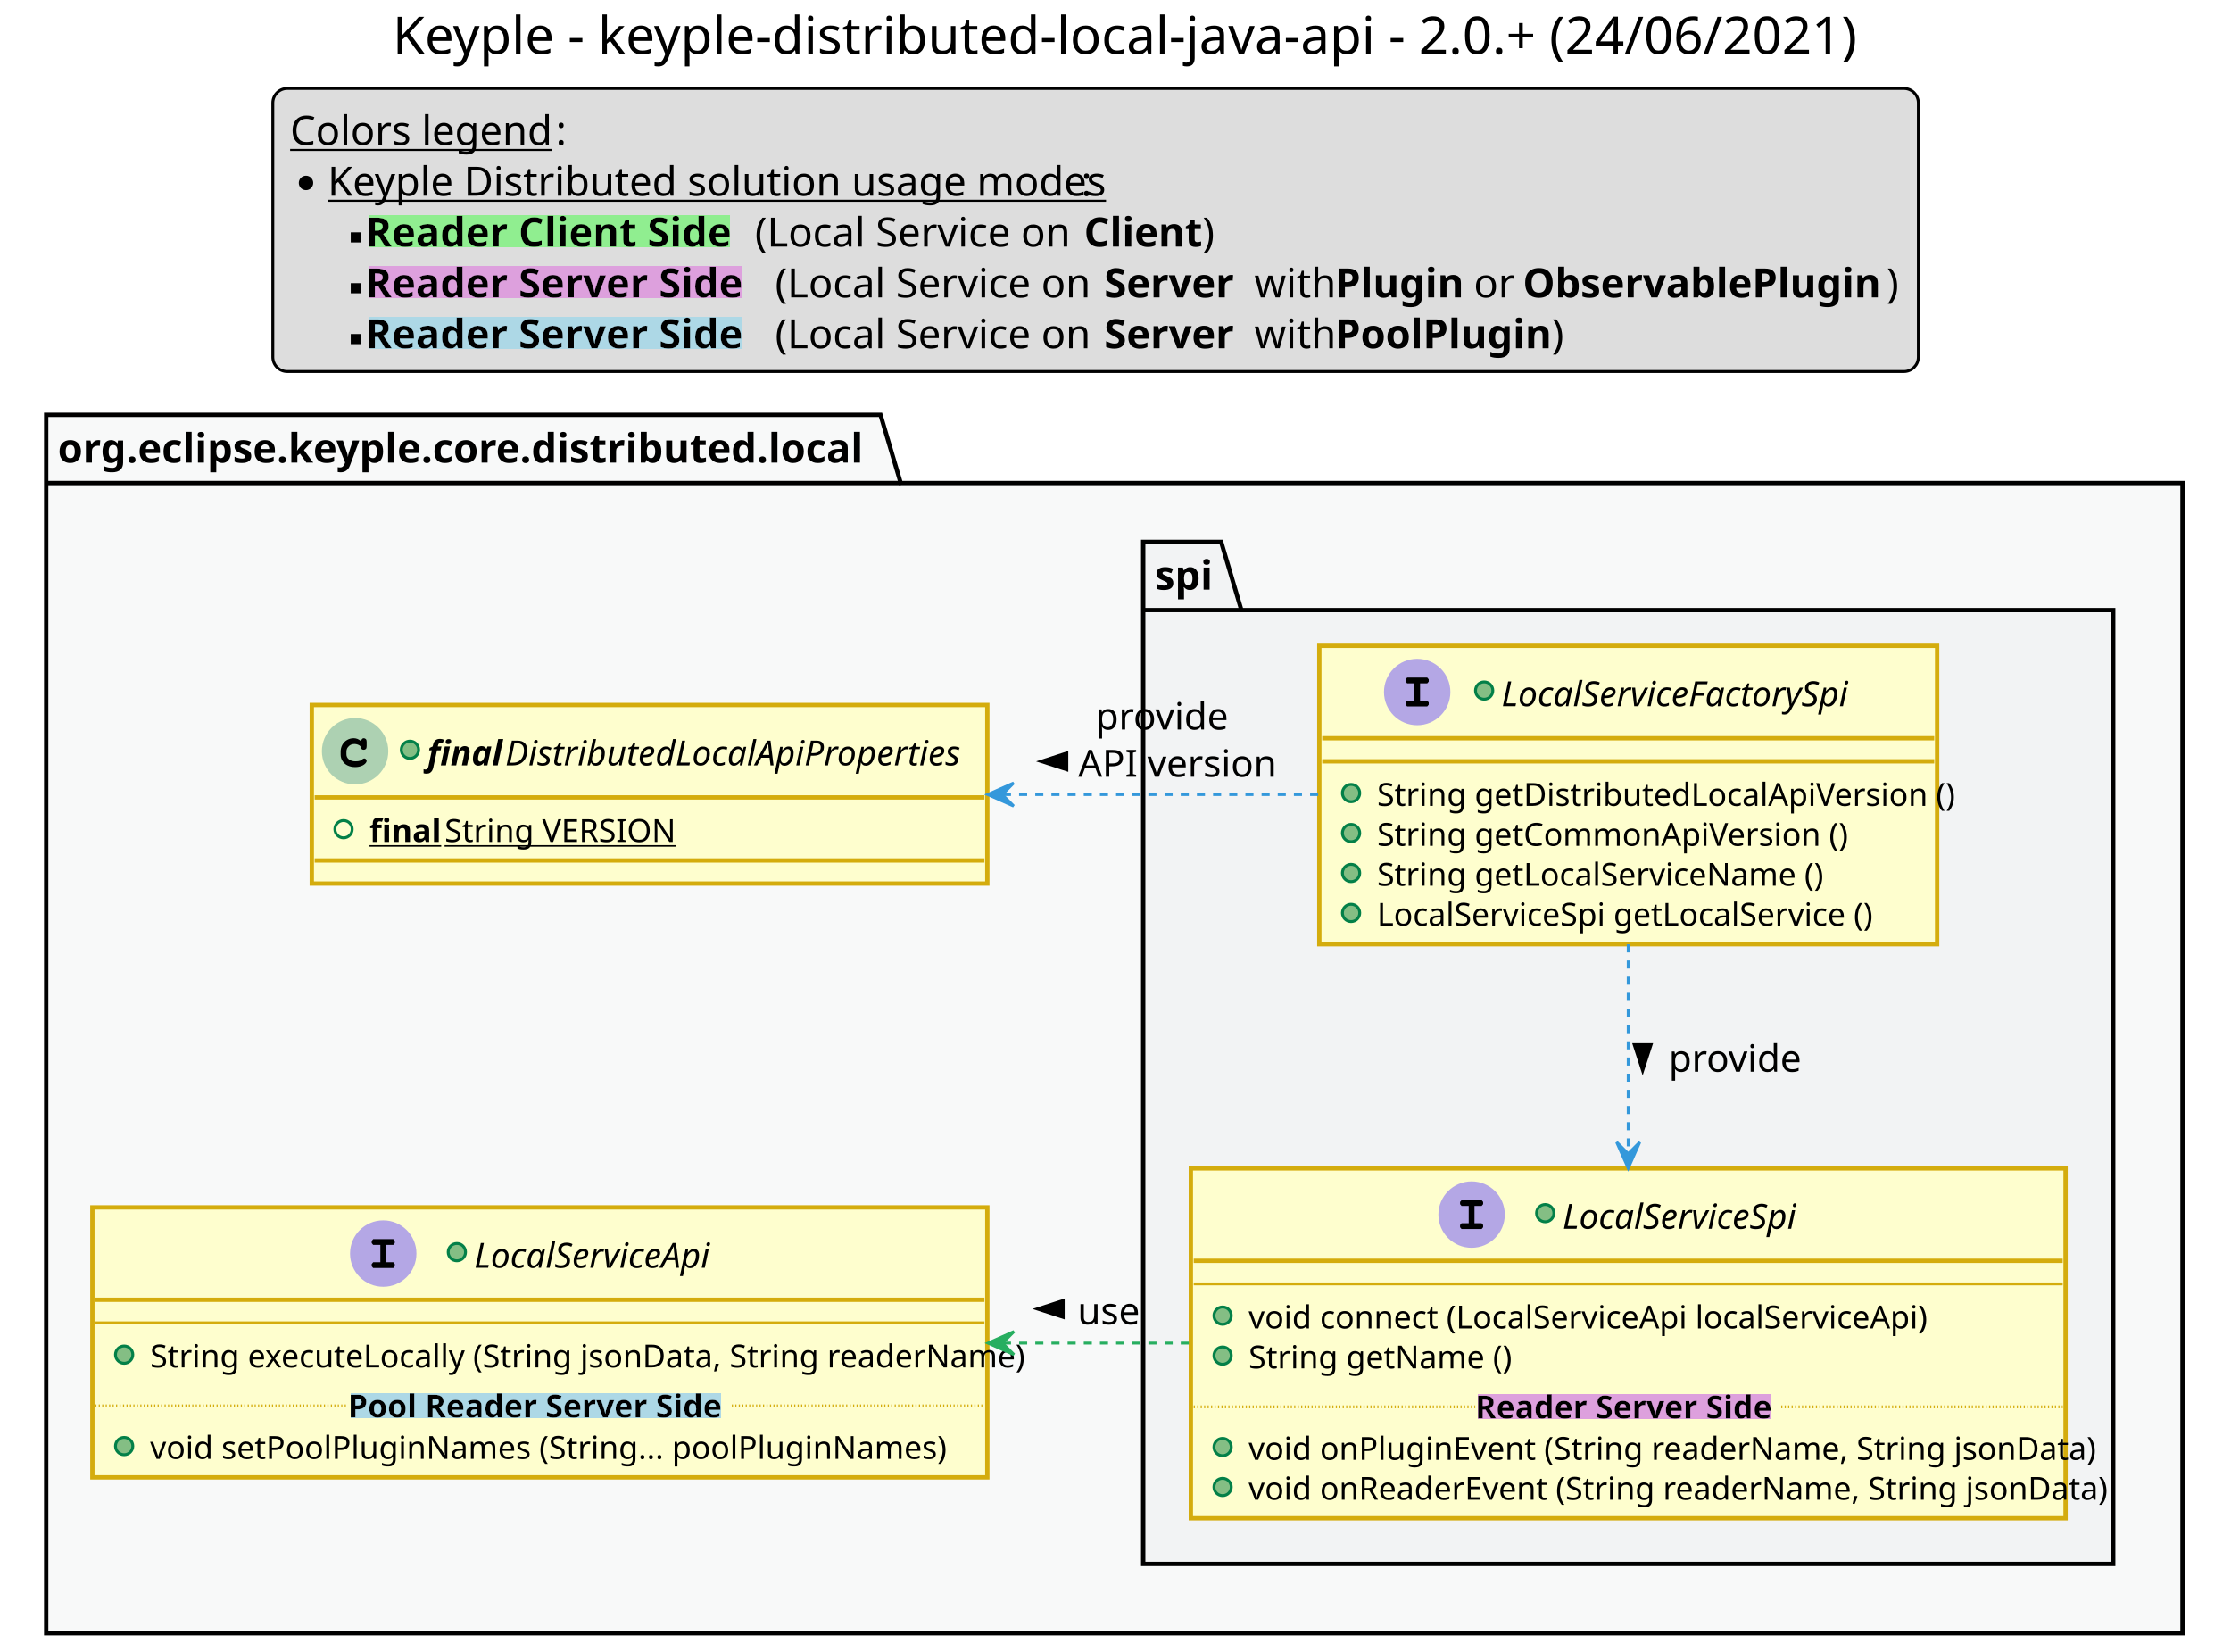
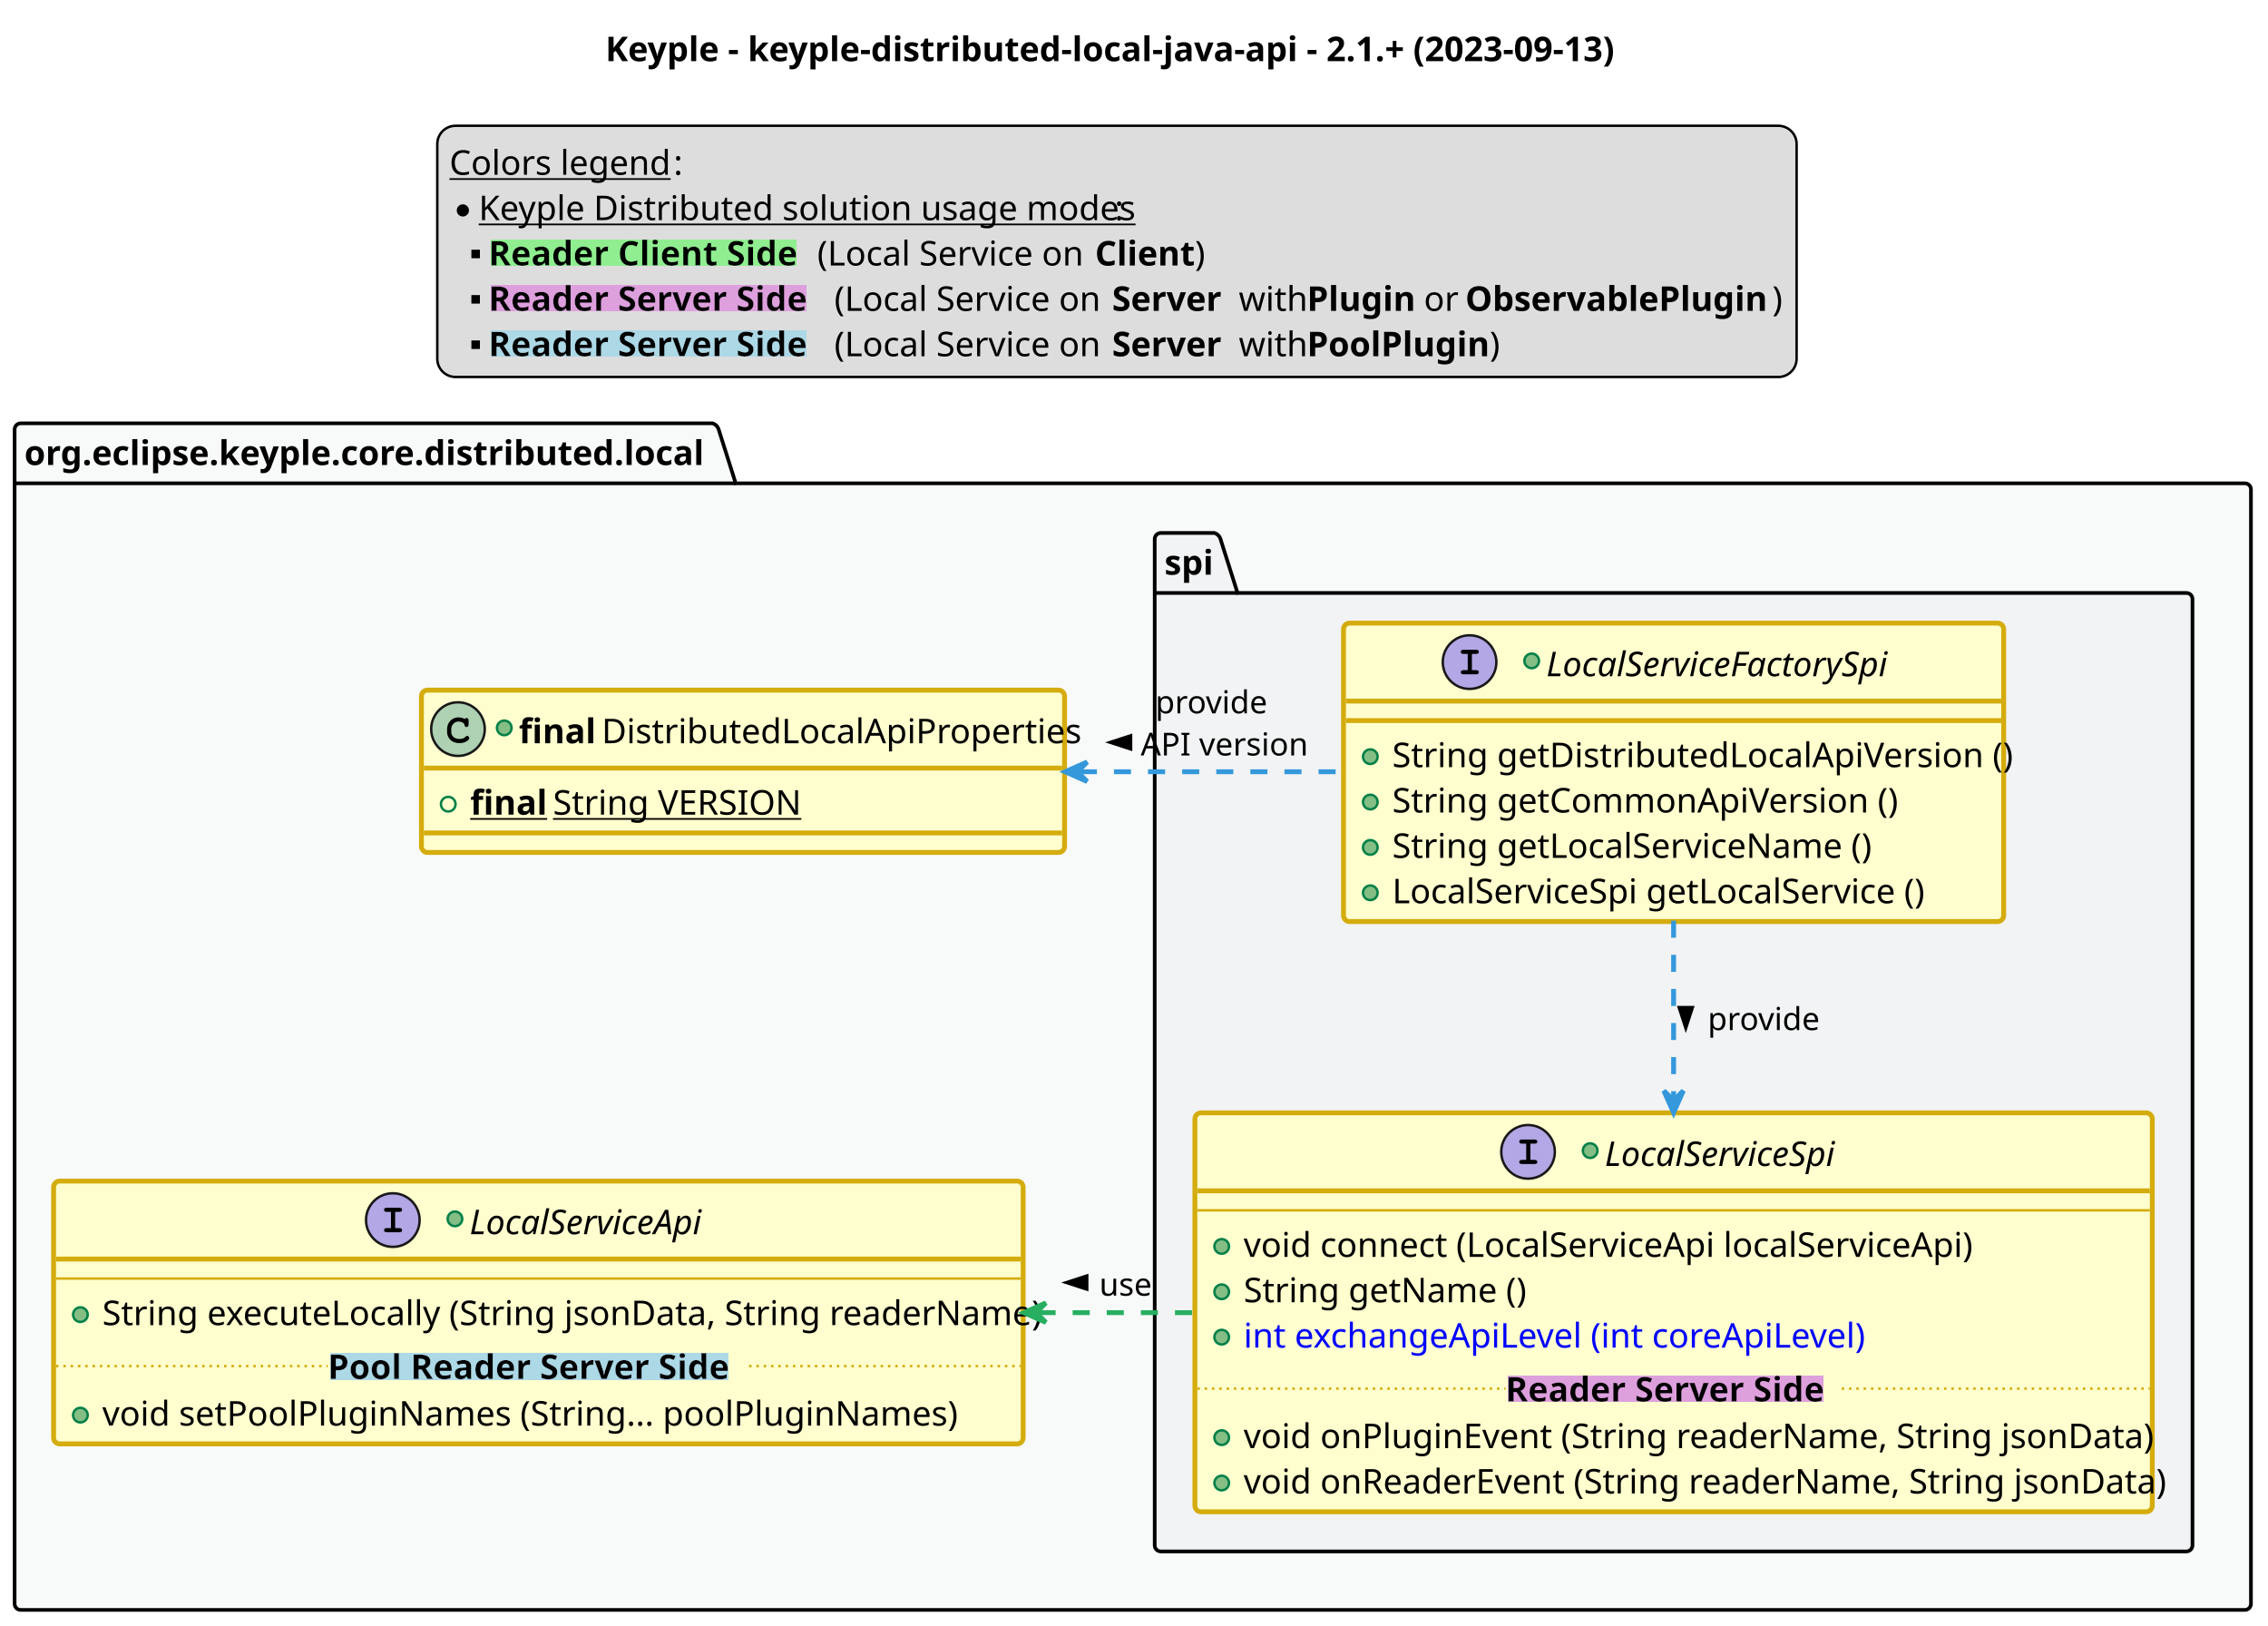
- <svg xmlns="http://www.w3.org/2000/svg" contentScriptType="application/ecmascript" contentStyleType="text/css" height="1430px" preserveAspectRatio="none" style="width:1932px;height:1430px;background:#FFFFFF;" version="1.1" viewBox="0 0 1932 1430" width="1932.5px" zoomAndPan="magnify">
+ <svg xmlns="http://www.w3.org/2000/svg" contentStyleType="text/css" height="667px" preserveAspectRatio="none" style="width:931px;height:667px;background:#FFFFFF;" version="1.1" viewBox="0 0 931 667" width="931px" zoomAndPan="magnify">
  <defs>
-     <filter height="1" id="bb93v5i3ibqm10" width="1" x="0" y="0">
+     <filter height="1" id="b1lmfeca1k2wji0" width="1" x="0" y="0">
      <feFlood flood-color="#90EE90" result="flood" />
      <feComposite in="SourceGraphic" in2="flood" operator="over" />
    </filter>
-     <filter height="1" id="bb93v5i3ibqm11" width="1" x="0" y="0">
+     <filter height="1" id="b1lmfeca1k2wji1" width="1" x="0" y="0">
      <feFlood flood-color="#DDA0DD" result="flood" />
      <feComposite in="SourceGraphic" in2="flood" operator="over" />
    </filter>
-     <filter height="1" id="bb93v5i3ibqm12" width="1" x="0" y="0">
+     <filter height="1" id="b1lmfeca1k2wji2" width="1" x="0" y="0">
      <feFlood flood-color="#ADD8E6" result="flood" />
      <feComposite in="SourceGraphic" in2="flood" operator="over" />
    </filter>
  </defs>
  <g>
-     <text fill="#000000" font-family="sans-serif" font-size="45" lengthAdjust="spacing" textLength="1220" x="340" y="46.714">Keyple - keyple-distributed-local-java-api - 2.0.+ (24/06/2021)</text>
-     <rect fill="#DDDDDD" height="245.117" rx="12.5" ry="12.5" style="stroke:#000000;stroke-width:2.5;" width="1425" x="236.25" y="76.602" />
-     <text fill="#000000" font-family="sans-serif" font-size="35" lengthAdjust="spacing" text-decoration="underline" textLength="220" x="251.25" y="125.435">Colors legend</text>
-     <text fill="#000000" font-family="sans-serif" font-size="35" lengthAdjust="spacing" textLength="10" x="481.25" y="125.435">:</text>
-     <ellipse cx="265" cy="158.398" fill="#000000" rx="6.25" ry="6.25" style="stroke:#000000;stroke-width:0.0;" />
-     <text fill="#000000" font-family="sans-serif" font-size="35" lengthAdjust="spacing" text-decoration="underline" textLength="642.5" x="283.75" y="169.458">Keyple Distributed solution usage modes</text>
-     <text fill="#000000" font-family="sans-serif" font-size="35" lengthAdjust="spacing" textLength="10" x="936.25" y="169.458">:</text>
-     <rect fill="#000000" height="8.75" style="stroke:#000000;stroke-width:0.0;" width="8.75" x="303.75" y="201.172" />
-     <text fill="#000000" filter="url(#bb93v5i3ibqm10)" font-family="sans-serif" font-size="35" font-weight="bold" lengthAdjust="spacing" textLength="327.5" x="316.25" y="213.481">Reader Client Side</text>
-     <text fill="#000000" font-family="sans-serif" font-size="35" lengthAdjust="spacing" textLength="275" x="653.75" y="213.481">(Local Service on</text>
-     <text fill="#000000" font-family="sans-serif" font-size="35" font-weight="bold" lengthAdjust="spacing" textLength="102.5" x="938.75" y="213.481">Client</text>
-     <text fill="#000000" font-family="sans-serif" font-size="35" lengthAdjust="spacing" textLength="12.5" x="1041.25" y="213.481">)</text>
-     <rect fill="#000000" height="8.75" style="stroke:#000000;stroke-width:0.0;" width="8.75" x="303.75" y="245.195" />
-     <text fill="#000000" filter="url(#bb93v5i3ibqm11)" font-family="sans-serif" font-size="35" font-weight="bold" lengthAdjust="spacing" textLength="345" x="316.25" y="257.505">Reader Server Side</text>
-     <text fill="#000000" font-family="sans-serif" font-size="35" lengthAdjust="spacing" textLength="275" x="671.25" y="257.505">(Local Service on</text>
-     <text fill="#000000" font-family="sans-serif" font-size="35" font-weight="bold" lengthAdjust="spacing" textLength="120" x="956.25" y="257.505">Server</text>
-     <text fill="#000000" font-family="sans-serif" font-size="35" lengthAdjust="spacing" textLength="60" x="1086.25" y="257.505">with</text>
-     <text fill="#000000" font-family="sans-serif" font-size="35" font-weight="bold" lengthAdjust="spacing" textLength="110" x="1156.25" y="257.505">Plugin</text>
-     <text fill="#000000" font-family="sans-serif" font-size="35" lengthAdjust="spacing" textLength="32.5" x="1276.25" y="257.505">or</text>
-     <text fill="#000000" font-family="sans-serif" font-size="35" font-weight="bold" lengthAdjust="spacing" textLength="315" x="1318.75" y="257.505">ObservablePlugin</text>
-     <text fill="#000000" font-family="sans-serif" font-size="35" lengthAdjust="spacing" textLength="12.5" x="1633.75" y="257.505">)</text>
-     <rect fill="#000000" height="8.75" style="stroke:#000000;stroke-width:0.0;" width="8.75" x="303.75" y="289.219" />
-     <text fill="#000000" filter="url(#bb93v5i3ibqm12)" font-family="sans-serif" font-size="35" font-weight="bold" lengthAdjust="spacing" textLength="345" x="316.25" y="301.528">Reader Server Side</text>
-     <text fill="#000000" font-family="sans-serif" font-size="35" lengthAdjust="spacing" textLength="275" x="671.25" y="301.528">(Local Service on</text>
-     <text fill="#000000" font-family="sans-serif" font-size="35" font-weight="bold" lengthAdjust="spacing" textLength="120" x="956.25" y="301.528">Server</text>
-     <text fill="#000000" font-family="sans-serif" font-size="35" lengthAdjust="spacing" textLength="60" x="1086.25" y="301.528">with</text>
-     <text fill="#000000" font-family="sans-serif" font-size="35" font-weight="bold" lengthAdjust="spacing" textLength="187.5" x="1156.25" y="301.528">PoolPlugin</text>
-     <text fill="#000000" font-family="sans-serif" font-size="35" lengthAdjust="spacing" textLength="12.5" x="1343.75" y="301.528">)</text>
-     <polygon fill="#F8F9F9" points="40,359.219,762.5,359.219,780,418.242,1890,418.242,1890,1414.219,40,1414.219,40,359.219" style="stroke:#000000;stroke-width:3.75;" />
-     <line style="stroke:#000000;stroke-width:3.75;" x1="40" x2="780" y1="418.242" y2="418.242" />
-     <text fill="#000000" font-family="sans-serif" font-size="35" font-weight="bold" lengthAdjust="spacing" textLength="707.5" x="50" y="400.552">org.eclipse.keyple.core.distributed.local</text>
-     <polygon fill="#F2F3F4" points="990,469.219,1057.5,469.219,1075,528.242,1830,528.242,1830,1354.219,990,1354.219,990,469.219" style="stroke:#000000;stroke-width:3.75;" />
-     <line style="stroke:#000000;stroke-width:3.75;" x1="990" x2="1075" y1="528.242" y2="528.242" />
-     <text fill="#000000" font-family="sans-serif" font-size="35" font-weight="bold" lengthAdjust="spacing" textLength="52.5" x="1000" y="510.552">spi</text>
-     <rect codeLine="56" fill="#FEFECE" height="154.59" id="ApiProperties" style="stroke:#D4AC0D;stroke-width:3.75;" width="585" x="270" y="610.469" />
-     <ellipse cx="307.5" cy="650.469" fill="#ADD1B2" rx="27.5" ry="27.5" style="stroke:#ADD1B2;stroke-width:2.5;" />
-     <path d="M312.5,641.719 Q313.008,640.469 313.594,639.844 Q314.18,639.219 314.844,639.219 Q316.016,639.219 316.758,639.922 Q317.5,640.625 317.5,642.266 L317.5,646.172 Q317.5,647.812 316.797,648.516 Q316.094,649.219 315,649.219 Q314.023,649.219 313.398,648.789 Q312.773,648.359 312.5,647.227 Q312.383,646.445 311.953,646.016 Q311.172,645.195 309.766,644.727 Q308.359,644.219 306.953,644.219 Q305.195,644.219 303.711,644.922 Q302.266,645.625 301.133,647.188 Q300,648.75 300,650.898 L300,653.203 Q300,655.781 302.109,657.5 Q304.219,659.219 307.969,659.219 Q310.195,659.219 311.758,658.711 Q312.656,658.438 313.672,657.539 Q314.336,657.031 314.688,656.875 Q315.039,656.719 315.469,656.719 Q316.289,656.719 316.875,657.383 Q317.5,658.008 317.5,658.906 Q317.5,659.766 316.641,660.781 Q315.391,662.266 313.398,663.086 Q310.781,664.219 307.578,664.219 Q303.828,664.219 300.82,662.734 Q298.398,661.562 296.68,659.023 Q295,656.484 295,653.477 L295,650.742 Q295,647.617 296.484,644.883 Q298.008,642.148 300.625,640.703 Q303.281,639.219 306.25,639.219 Q308.047,639.219 309.609,639.844 Q311.172,640.469 312.5,641.719 Z " fill="#000000" />
-     <ellipse cx="355" cy="649.219" fill="#84BE84" rx="7.5" ry="7.5" style="stroke:#038048;stroke-width:2.5;" />
-     <text fill="#000000" font-family="sans-serif" font-size="30" font-style="italic" font-weight="bold" lengthAdjust="spacing" textLength="60" x="370" y="662.744">final</text>
-     <text fill="#000000" font-family="sans-serif" font-size="30" font-style="italic" lengthAdjust="spacing" textLength="410" x="437.5" y="662.744">DistributedLocalApiProperties</text>
-     <line style="stroke:#D4AC0D;stroke-width:3.75;" x1="272.5" x2="852.5" y1="690.469" y2="690.469" />
-     <ellipse cx="297.5" cy="717.969" rx="7.5" ry="7.5" style="stroke:#038048;stroke-width:2.5;fill:none;" />
-     <text fill="#000000" font-family="sans-serif" font-size="27.5" font-weight="bold" lengthAdjust="spacing" text-decoration="underline" textLength="57.5" x="320" y="729.016">final</text>
-     <text fill="#000000" font-family="sans-serif" font-size="27.5" lengthAdjust="spacing" text-decoration="underline" textLength="190" x="385" y="729.016">String VERSION</text>
-     <line style="stroke:#D4AC0D;stroke-width:3.75;" x1="272.5" x2="852.5" y1="745.059" y2="745.059" />
-     <rect codeLine="59" fill="#FEFECE" height="233.769" id="LocalServiceApi" style="stroke:#D4AC0D;stroke-width:3.75;" width="775" x="80" y="1045.469" />
-     <ellipse cx="331.875" cy="1085.469" fill="#B4A7E5" rx="27.5" ry="27.5" style="stroke:#B4A7E5;stroke-width:2.5;" />
-     <path d="M334.375,1077.969 L334.375,1092.969 L339.375,1092.969 L340.586,1092.969 L341.875,1094.531 L341.875,1095.469 L341.875,1096.406 L340.586,1097.969 L339.375,1097.969 L324.375,1097.969 L323.164,1097.969 L321.875,1096.406 L321.875,1095.469 L321.875,1094.531 L323.164,1092.969 L324.375,1092.969 L329.375,1092.969 L329.375,1077.969 L324.375,1077.969 L323.164,1077.969 L321.875,1076.406 L321.875,1075.469 L321.875,1074.531 L323.164,1072.969 L324.375,1072.969 L339.375,1072.969 L340.586,1072.969 L341.875,1074.531 L341.875,1075.469 L341.875,1076.406 L340.586,1077.969 L339.375,1077.969 L334.375,1077.969 Z " fill="#000000" />
-     <ellipse cx="395.625" cy="1084.219" fill="#84BE84" rx="7.5" ry="7.5" style="stroke:#038048;stroke-width:2.5;" />
-     <text fill="#000000" font-family="sans-serif" font-size="30" font-style="italic" lengthAdjust="spacing" textLength="222.5" x="410.625" y="1097.744">LocalServiceApi</text>
-     <line style="stroke:#D4AC0D;stroke-width:3.75;" x1="82.5" x2="852.5" y1="1125.469" y2="1125.469" />
-     <line style="stroke:#D4AC0D;stroke-width:2.5;" x1="82.5" x2="852.5" y1="1145.469" y2="1145.469" />
-     <ellipse cx="107.5" cy="1172.969" fill="#84BE84" rx="7.5" ry="7.5" style="stroke:#038048;stroke-width:2.5;" />
-     <text fill="#000000" font-family="sans-serif" font-size="27.5" lengthAdjust="spacing" textLength="710" x="130" y="1184.016">String executeLocally (String jsonData, String readerName)</text>
-     <ellipse cx="107.5" cy="1252.148" fill="#84BE84" rx="7.5" ry="7.5" style="stroke:#038048;stroke-width:2.5;" />
-     <text fill="#000000" font-family="sans-serif" font-size="27.5" lengthAdjust="spacing" textLength="627.5" x="130" y="1263.196">void setPoolPluginNames (String... poolPluginNames)</text>
-     <line style="stroke:#D4AC0D;stroke-width:2.5;stroke-dasharray:1.0,2.0;" x1="82.5" x2="301.25" y1="1217.353" y2="1217.353" />
-     <text fill="#000000" filter="url(#bb93v5i3ibqm12)" font-family="sans-serif" font-size="27.5" font-weight="bold" lengthAdjust="spacing" textLength="332.5" x="301.25" y="1227.356">Pool Reader Server Side</text>
-     <line style="stroke:#D4AC0D;stroke-width:2.5;stroke-dasharray:1.0,2.0;" x1="633.75" x2="852.5" y1="1217.353" y2="1217.353" />
-     <rect codeLine="66" fill="#FEFECE" height="258.359" id="LocalServiceFactorySpi" style="stroke:#D4AC0D;stroke-width:3.75;" width="535" x="1142.5" y="559.219" />
-     <ellipse cx="1227.25" cy="599.219" fill="#B4A7E5" rx="27.5" ry="27.5" style="stroke:#B4A7E5;stroke-width:2.5;" />
-     <path d="M1229.75,591.719 L1229.75,606.719 L1234.75,606.719 L1235.961,606.719 L1237.25,608.281 L1237.25,609.219 L1237.25,610.156 L1235.961,611.719 L1234.75,611.719 L1219.75,611.719 L1218.539,611.719 L1217.25,610.156 L1217.25,609.219 L1217.25,608.281 L1218.539,606.719 L1219.75,606.719 L1224.75,606.719 L1224.75,591.719 L1219.75,591.719 L1218.539,591.719 L1217.25,590.156 L1217.25,589.219 L1217.25,588.281 L1218.539,586.719 L1219.75,586.719 L1234.75,586.719 L1235.961,586.719 L1237.25,588.281 L1237.25,589.219 L1237.25,590.156 L1235.961,591.719 L1234.75,591.719 L1229.75,591.719 Z " fill="#000000" />
-     <ellipse cx="1285.25" cy="597.969" fill="#84BE84" rx="7.5" ry="7.5" style="stroke:#038048;stroke-width:2.5;" />
-     <text fill="#000000" font-family="sans-serif" font-size="30" font-style="italic" lengthAdjust="spacing" textLength="322.5" x="1300.25" y="611.494">LocalServiceFactorySpi</text>
-     <line style="stroke:#D4AC0D;stroke-width:3.75;" x1="1145" x2="1675" y1="639.219" y2="639.219" />
-     <line style="stroke:#D4AC0D;stroke-width:3.75;" x1="1145" x2="1675" y1="659.219" y2="659.219" />
-     <ellipse cx="1170" cy="686.719" fill="#84BE84" rx="7.5" ry="7.5" style="stroke:#038048;stroke-width:2.5;" />
-     <text fill="#000000" font-family="sans-serif" font-size="27.5" lengthAdjust="spacing" textLength="470" x="1192.5" y="697.766">String getDistributedLocalApiVersion ()</text>
-     <ellipse cx="1170" cy="721.309" fill="#84BE84" rx="7.5" ry="7.5" style="stroke:#038048;stroke-width:2.5;" />
-     <text fill="#000000" font-family="sans-serif" font-size="27.5" lengthAdjust="spacing" textLength="380" x="1192.5" y="732.356">String getCommonApiVersion ()</text>
-     <ellipse cx="1170" cy="755.898" fill="#84BE84" rx="7.5" ry="7.5" style="stroke:#038048;stroke-width:2.5;" />
-     <text fill="#000000" font-family="sans-serif" font-size="27.5" lengthAdjust="spacing" textLength="367.5" x="1192.5" y="766.946">String getLocalServiceName ()</text>
-     <ellipse cx="1170" cy="790.488" fill="#84BE84" rx="7.5" ry="7.5" style="stroke:#038048;stroke-width:2.5;" />
-     <text fill="#000000" font-family="sans-serif" font-size="27.5" lengthAdjust="spacing" textLength="425" x="1192.5" y="801.536">LocalServiceSpi getLocalService ()</text>
-     <rect codeLine="72" fill="#FEFECE" height="302.949" id="LocalServiceSpi" style="stroke:#D4AC0D;stroke-width:3.75;" width="757.5" x="1031.25" y="1011.719" />
-     <ellipse cx="1274.375" cy="1051.719" fill="#B4A7E5" rx="27.5" ry="27.5" style="stroke:#B4A7E5;stroke-width:2.5;" />
-     <path d="M1276.875,1044.219 L1276.875,1059.219 L1281.875,1059.219 L1283.086,1059.219 L1284.375,1060.781 L1284.375,1061.719 L1284.375,1062.656 L1283.086,1064.219 L1281.875,1064.219 L1266.875,1064.219 L1265.664,1064.219 L1264.375,1062.656 L1264.375,1061.719 L1264.375,1060.781 L1265.664,1059.219 L1266.875,1059.219 L1271.875,1059.219 L1271.875,1044.219 L1266.875,1044.219 L1265.664,1044.219 L1264.375,1042.656 L1264.375,1041.719 L1264.375,1040.781 L1265.664,1039.219 L1266.875,1039.219 L1281.875,1039.219 L1283.086,1039.219 L1284.375,1040.781 L1284.375,1041.719 L1284.375,1042.656 L1283.086,1044.219 L1281.875,1044.219 L1276.875,1044.219 Z " fill="#000000" />
-     <ellipse cx="1338.125" cy="1050.469" fill="#84BE84" rx="7.5" ry="7.5" style="stroke:#038048;stroke-width:2.5;" />
-     <text fill="#000000" font-family="sans-serif" font-size="30" font-style="italic" lengthAdjust="spacing" textLength="222.5" x="1353.125" y="1063.994">LocalServiceSpi</text>
-     <line style="stroke:#D4AC0D;stroke-width:3.75;" x1="1033.75" x2="1786.25" y1="1091.719" y2="1091.719" />
-     <line style="stroke:#D4AC0D;stroke-width:2.5;" x1="1033.75" x2="1786.25" y1="1111.719" y2="1111.719" />
-     <ellipse cx="1058.75" cy="1139.219" fill="#84BE84" rx="7.5" ry="7.5" style="stroke:#038048;stroke-width:2.5;" />
-     <text fill="#000000" font-family="sans-serif" font-size="27.5" lengthAdjust="spacing" textLength="575" x="1081.25" y="1150.266">void connect (LocalServiceApi localServiceApi)</text>
-     <ellipse cx="1058.75" cy="1173.809" fill="#84BE84" rx="7.5" ry="7.5" style="stroke:#038048;stroke-width:2.5;" />
-     <text fill="#000000" font-family="sans-serif" font-size="27.5" lengthAdjust="spacing" textLength="210" x="1081.25" y="1184.856">String getName ()</text>
-     <ellipse cx="1058.75" cy="1252.988" fill="#84BE84" rx="7.5" ry="7.5" style="stroke:#038048;stroke-width:2.5;" />
-     <text fill="#000000" font-family="sans-serif" font-size="27.5" lengthAdjust="spacing" textLength="675" x="1081.25" y="1264.036">void onPluginEvent (String readerName, String jsonData)</text>
-     <ellipse cx="1058.75" cy="1287.578" fill="#84BE84" rx="7.5" ry="7.5" style="stroke:#038048;stroke-width:2.5;" />
-     <text fill="#000000" font-family="sans-serif" font-size="27.5" lengthAdjust="spacing" textLength="692.5" x="1081.25" y="1298.626">void onReaderEvent (String readerName, String jsonData)</text>
-     <line style="stroke:#D4AC0D;stroke-width:2.5;stroke-dasharray:1.0,2.0;" x1="1033.75" x2="1277.5" y1="1218.193" y2="1218.193" />
-     <text fill="#000000" filter="url(#bb93v5i3ibqm11)" font-family="sans-serif" font-size="27.5" font-weight="bold" lengthAdjust="spacing" textLength="265" x="1277.5" y="1228.196">Reader Server Side</text>
-     <line style="stroke:#D4AC0D;stroke-width:2.5;stroke-dasharray:1.0,2.0;" x1="1542.5" x2="1786.25" y1="1218.193" y2="1218.193" />
-     <path codeLine="85" d="M868.495,687.969 C957.982,687.969 1055.08,687.969 1142.017,687.969 " fill="none" id="ApiProperties-backto-LocalServiceFactorySpi" style="stroke:#3498DB;stroke-width:2.5;stroke-dasharray:7.0,7.0;" />
-     <polygon fill="#3498DB" points="855.347,687.969,877.847,697.969,867.847,687.969,877.847,677.969,855.347,687.969" style="stroke:#3498DB;stroke-width:2.5;" />
-     <text fill="#000000" font-family="sans-serif" font-size="32.5" lengthAdjust="spacing" textLength="100" x="948.75" y="631.707">provide</text>
-     <polygon fill="#000000" points="901.25,659.287,923.863,666.634,923.863,651.94,901.25,659.287" style="stroke:#000000;stroke-width:2.5;" />
-     <text fill="#000000" font-family="sans-serif" font-size="32.5" lengthAdjust="spacing" textLength="162.5" x="933.75" y="672.585">API version</text>
-     <path codeLine="86" d="M1410,817.659 C1410,873.496 1410,939.701 1410,998.969 " fill="none" id="LocalServiceFactorySpi-to-LocalServiceSpi" style="stroke:#3498DB;stroke-width:2.5;stroke-dasharray:7.0,7.0;" />
-     <polygon fill="#3498DB" points="1410,1011.506,1420,989.006,1410,999.006,1400,989.006,1410,1011.506" style="stroke:#3498DB;stroke-width:2.5;" />
-     <polygon fill="#000000" points="1422.5,927.158,1429.847,904.545,1415.153,904.545,1422.5,927.158" style="stroke:#000000;stroke-width:2.5;" />
-     <text fill="#000000" font-family="sans-serif" font-size="32.5" lengthAdjust="spacing" textLength="100" x="1445" y="927.957">provide</text>
-     <path codeLine="88" d="M868.518,1162.969 C922.288,1162.969 977.305,1162.969 1030.682,1162.969 " fill="none" id="LocalServiceApi-backto-LocalServiceSpi" style="stroke:#27AE60;stroke-width:2.5;stroke-dasharray:7.0,7.0;" />
-     <polygon fill="#27AE60" points="855.612,1162.969,878.112,1172.969,868.112,1162.969,878.112,1152.969,855.612,1162.969" style="stroke:#27AE60;stroke-width:2.5;" />
-     <polygon fill="#000000" points="898.125,1133.408,920.738,1140.755,920.738,1126.061,898.125,1133.408" style="stroke:#000000;stroke-width:2.5;" />
-     <text fill="#000000" font-family="sans-serif" font-size="32.5" lengthAdjust="spacing" textLength="52.5" x="933.125" y="1146.707">use</text>
+     <text fill="#000000" font-family="sans-serif" font-size="14" font-weight="bold" lengthAdjust="spacing" textLength="420" x="248.5" y="25.107">Keyple - keyple-distributed-local-java-api - 2.1.+ (2023-09-13)</text>
+     <rect fill="#DDDDDD" height="103.106" id="_legend" rx="7.5" ry="7.5" style="stroke:#000000;stroke-width:1.0;" width="558" x="179.5" y="51.621" />
+     <text fill="#000000" font-family="sans-serif" font-size="14" lengthAdjust="spacing" text-decoration="underline" textLength="88" x="184.5" y="71.728">Colors legend</text>
+     <text fill="#000000" font-family="sans-serif" font-size="14" lengthAdjust="spacing" textLength="4" x="276.5" y="71.728">:</text>
+     <ellipse cx="190" cy="86.363" fill="#000000" rx="2.5" ry="2.5" style="stroke:#000000;stroke-width:0.0;" />
+     <text fill="#000000" font-family="sans-serif" font-size="14" lengthAdjust="spacing" text-decoration="underline" textLength="257" x="196.5" y="90.35">Keyple Distributed solution usage modes</text>
+     <text fill="#000000" font-family="sans-serif" font-size="14" lengthAdjust="spacing" textLength="4" x="457.5" y="90.35">:</text>
+     <rect fill="#000000" height="3.5" style="stroke:#000000;stroke-width:0.0;" width="3.5" x="193.5" y="102.484" />
+     <text fill="#000000" filter="url(#b1lmfeca1k2wji0)" font-family="sans-serif" font-size="14" font-weight="bold" lengthAdjust="spacing" textLength="131" x="200.5" y="108.971">Reader Client Side</text>
+     <text fill="#000000" font-family="sans-serif" font-size="14" lengthAdjust="spacing" textLength="110" x="335.5" y="108.971">(Local Service on</text>
+     <text fill="#000000" font-family="sans-serif" font-size="14" font-weight="bold" lengthAdjust="spacing" textLength="41" x="449.5" y="108.971">Client</text>
+     <text fill="#000000" font-family="sans-serif" font-size="14" lengthAdjust="spacing" textLength="5" x="490.5" y="108.971">)</text>
+     <rect fill="#000000" height="3.5" style="stroke:#000000;stroke-width:0.0;" width="3.5" x="193.5" y="121.106" />
+     <text fill="#000000" filter="url(#b1lmfeca1k2wji1)" font-family="sans-serif" font-size="14" font-weight="bold" lengthAdjust="spacing" textLength="138" x="200.5" y="127.592">Reader Server Side</text>
+     <text fill="#000000" font-family="sans-serif" font-size="14" lengthAdjust="spacing" textLength="110" x="342.5" y="127.592">(Local Service on</text>
+     <text fill="#000000" font-family="sans-serif" font-size="14" font-weight="bold" lengthAdjust="spacing" textLength="48" x="456.5" y="127.592">Server</text>
+     <text fill="#000000" font-family="sans-serif" font-size="14" lengthAdjust="spacing" textLength="24" x="508.5" y="127.592">with</text>
+     <text fill="#000000" font-family="sans-serif" font-size="14" font-weight="bold" lengthAdjust="spacing" textLength="44" x="536.5" y="127.592">Plugin</text>
+     <text fill="#000000" font-family="sans-serif" font-size="14" lengthAdjust="spacing" textLength="13" x="584.5" y="127.592">or</text>
+     <text fill="#000000" font-family="sans-serif" font-size="14" font-weight="bold" lengthAdjust="spacing" textLength="126" x="601.5" y="127.592">ObservablePlugin</text>
+     <text fill="#000000" font-family="sans-serif" font-size="14" lengthAdjust="spacing" textLength="5" x="727.5" y="127.592">)</text>
+     <rect fill="#000000" height="3.5" style="stroke:#000000;stroke-width:0.0;" width="3.5" x="193.5" y="139.727" />
+     <text fill="#000000" filter="url(#b1lmfeca1k2wji2)" font-family="sans-serif" font-size="14" font-weight="bold" lengthAdjust="spacing" textLength="138" x="200.5" y="146.213">Reader Server Side</text>
+     <text fill="#000000" font-family="sans-serif" font-size="14" lengthAdjust="spacing" textLength="110" x="342.5" y="146.213">(Local Service on</text>
+     <text fill="#000000" font-family="sans-serif" font-size="14" font-weight="bold" lengthAdjust="spacing" textLength="48" x="456.5" y="146.213">Server</text>
+     <text fill="#000000" font-family="sans-serif" font-size="14" lengthAdjust="spacing" textLength="24" x="508.5" y="146.213">with</text>
+     <text fill="#000000" font-family="sans-serif" font-size="14" font-weight="bold" lengthAdjust="spacing" textLength="75" x="536.5" y="146.213">PoolPlugin</text>
+     <text fill="#000000" font-family="sans-serif" font-size="14" lengthAdjust="spacing" textLength="5" x="611.5" y="146.213">)</text>
+     <g id="cluster_api">
+       <path d="M8.5,173.74 L292.5,173.74 A3.75,3.75 0 0 1 295,176.24 L302,198.361 L921.5,198.361 A2.5,2.5 0 0 1 924,200.861 L924,658.24 A2.5,2.5 0 0 1 921.5,660.74 L8.5,660.74 A2.5,2.5 0 0 1 6,658.24 L6,176.24 A2.5,2.5 0 0 1 8.5,173.74 " fill="#F8F9F9" style="stroke:#000000;stroke-width:1.5;" />
+       <line style="stroke:#000000;stroke-width:1.5;" x1="6" x2="302" y1="198.361" y2="198.361" />
+       <text fill="#000000" font-family="sans-serif" font-size="14" font-weight="bold" lengthAdjust="spacing" textLength="283" x="10" y="190.848">org.eclipse.keyple.core.distributed.local</text>
+     </g>
+     <g id="cluster_spi">
+       <path d="M476.5,218.74 L498.5,218.74 A3.75,3.75 0 0 1 501,221.24 L508,243.361 L897.5,243.361 A2.5,2.5 0 0 1 900,245.861 L900,634.24 A2.5,2.5 0 0 1 897.5,636.74 L476.5,636.74 A2.5,2.5 0 0 1 474,634.24 L474,221.24 A2.5,2.5 0 0 1 476.5,218.74 " fill="#F2F3F4" style="stroke:#000000;stroke-width:1.5;" />
+       <line style="stroke:#000000;stroke-width:1.5;" x1="474" x2="508" y1="243.361" y2="243.361" />
+       <text fill="#000000" font-family="sans-serif" font-size="14" font-weight="bold" lengthAdjust="spacing" textLength="21" x="478" y="235.848">spi</text>
+     </g>
+     <g id="elem_ApiProperties">
+       <rect codeLine="62" fill="#FEFECE" height="66.621" id="ApiProperties" rx="2.5" ry="2.5" style="stroke:#D4AC0D;stroke-width:2.0;" width="264" x="173" y="283.24" />
+       <ellipse cx="188" cy="299.24" fill="#ADD1B2" rx="11" ry="11" style="stroke:#181818;stroke-width:1.0;" />
+       <path d="M190.766,295.115 Q190.922,294.897 191.109,294.787 Q191.297,294.678 191.516,294.678 Q191.891,294.678 192.125,294.943 Q192.359,295.193 192.359,295.803 L192.359,297.256 Q192.359,297.865 192.125,298.131 Q191.891,298.397 191.516,298.397 Q191.172,298.397 190.969,298.193 Q190.766,298.006 190.656,297.49 Q190.609,297.131 190.422,296.943 Q190.094,296.568 189.484,296.35 Q188.875,296.131 188.25,296.131 Q187.484,296.131 186.844,296.459 Q186.219,296.787 185.719,297.537 Q185.234,298.287 185.234,299.318 L185.234,300.412 Q185.234,301.647 186.125,302.475 Q187.016,303.287 188.609,303.287 Q189.547,303.287 190.203,303.037 Q190.594,302.881 191.016,302.443 Q191.281,302.178 191.422,302.1 Q191.578,302.022 191.781,302.022 Q192.109,302.022 192.359,302.287 Q192.625,302.537 192.625,302.881 Q192.625,303.225 192.281,303.631 Q191.781,304.209 190.984,304.537 Q189.906,304.99 188.609,304.99 Q187.094,304.99 185.891,304.365 Q184.906,303.865 184.219,302.803 Q183.531,301.725 183.531,300.443 L183.531,299.287 Q183.531,297.959 184.141,296.818 Q184.766,295.662 185.859,295.053 Q186.953,294.428 188.188,294.428 Q188.922,294.428 189.562,294.6 Q190.219,294.756 190.766,295.115 Z " fill="#000000" />
+       <ellipse cx="207" cy="298.74" fill="#84BE84" rx="3" ry="3" style="stroke:#038048;stroke-width:1.0;" />
+       <text fill="#000000" font-family="sans-serif" font-size="14" font-weight="bold" lengthAdjust="spacing" textLength="30" x="213" y="305.037">final</text>
+       <text fill="#000000" font-family="sans-serif" font-size="14" lengthAdjust="spacing" textLength="187" x="247" y="305.037">DistributedLocalApiProperties</text>
+       <line style="stroke:#D4AC0D;stroke-width:2.0;" x1="174" x2="436" y1="315.24" y2="315.24" />
+       <ellipse cx="184" cy="330.051" fill="none" rx="3" ry="3" style="stroke:#038048;stroke-width:1.0;" />
+       <text fill="#000000" font-family="sans-serif" font-size="14" font-weight="bold" lengthAdjust="spacing" text-decoration="underline" textLength="30" x="193" y="334.348">final</text>
+       <text fill="#000000" font-family="sans-serif" font-size="14" lengthAdjust="spacing" text-decoration="underline" textLength="101" x="227" y="334.348">String VERSION</text>
+       <line style="stroke:#D4AC0D;stroke-width:2.0;" x1="174" x2="436" y1="341.861" y2="341.861" />
+     </g>
+     <g id="elem_LocalServiceApi">
+       <rect codeLine="65" fill="#FEFECE" height="107.863" id="LocalServiceApi" rx="2.5" ry="2.5" style="stroke:#D4AC0D;stroke-width:2.0;" width="398" x="22" y="484.74" />
+       <ellipse cx="161.25" cy="500.74" fill="#B4A7E5" rx="11" ry="11" style="stroke:#181818;stroke-width:1.0;" />
+       <path d="M162.203,497.381 L162.203,504.037 L163.922,504.037 Q164.531,504.037 164.797,504.272 Q165.062,504.506 165.062,504.897 Q165.062,505.272 164.797,505.506 Q164.531,505.74 163.922,505.74 L158.781,505.74 Q158.172,505.74 157.906,505.506 Q157.641,505.272 157.641,504.881 Q157.641,504.506 157.906,504.272 Q158.172,504.037 158.781,504.037 L160.5,504.037 L160.5,497.381 L158.781,497.381 Q158.172,497.381 157.906,497.147 Q157.641,496.912 157.641,496.522 Q157.641,496.147 157.906,495.912 Q158.172,495.678 158.781,495.678 L163.922,495.678 Q164.531,495.678 164.797,495.912 Q165.062,496.147 165.062,496.522 Q165.062,496.912 164.797,497.147 Q164.531,497.381 163.922,497.381 L162.203,497.381 Z " fill="#000000" />
+       <ellipse cx="186.75" cy="500.24" fill="#84BE84" rx="3" ry="3" style="stroke:#038048;stroke-width:1.0;" />
+       <text fill="#000000" font-family="sans-serif" font-size="14" font-style="italic" lengthAdjust="spacing" textLength="100" x="192.75" y="506.537">LocalServiceApi</text>
+       <line style="stroke:#D4AC0D;stroke-width:2.0;" x1="23" x2="419" y1="516.74" y2="516.74" />
+       <line style="stroke:#D4AC0D;stroke-width:1.0;" x1="23" x2="419" y1="524.74" y2="524.74" />
+       <ellipse cx="33" cy="539.551" fill="#84BE84" rx="3" ry="3" style="stroke:#038048;stroke-width:1.0;" />
+       <text fill="#000000" font-family="sans-serif" font-size="14" lengthAdjust="spacing" textLength="372" x="42" y="543.848">String executeLocally (String jsonData, String readerName)</text>
+       <ellipse cx="33" cy="580.793" fill="#84BE84" rx="3" ry="3" style="stroke:#038048;stroke-width:1.0;" />
+       <text fill="#000000" font-family="sans-serif" font-size="14" lengthAdjust="spacing" textLength="335" x="42" y="585.09">void setPoolPluginNames (String... poolPluginNames)</text>
+       <line style="stroke:#D4AC0D;stroke-width:1.0;stroke-dasharray:1.0,2.0;" x1="23" x2="134.5" y1="560.672" y2="560.672" />
+       <text fill="#000000" filter="url(#b1lmfeca1k2wji2)" font-family="sans-serif" font-size="14" font-weight="bold" lengthAdjust="spacing" textLength="173" x="134.5" y="565.969">Pool Reader Server Side</text>
+       <line style="stroke:#D4AC0D;stroke-width:1.0;stroke-dasharray:1.0,2.0;" x1="307.5" x2="419" y1="560.672" y2="560.672" />
+     </g>
+     <g id="elem_LocalServiceFactorySpi">
+       <rect codeLine="72" fill="#FEFECE" height="122.484" id="LocalServiceFactorySpi" rx="2.5" ry="2.5" style="stroke:#D4AC0D;stroke-width:2.0;" width="271" x="551.5" y="255.74" />
+       <ellipse cx="603.25" cy="271.74" fill="#B4A7E5" rx="11" ry="11" style="stroke:#181818;stroke-width:1.0;" />
+       <path d="M604.203,268.381 L604.203,275.037 L605.922,275.037 Q606.531,275.037 606.797,275.272 Q607.062,275.506 607.062,275.897 Q607.062,276.272 606.797,276.506 Q606.531,276.74 605.922,276.74 L600.781,276.74 Q600.172,276.74 599.906,276.506 Q599.641,276.272 599.641,275.881 Q599.641,275.506 599.906,275.272 Q600.172,275.037 600.781,275.037 L602.5,275.037 L602.5,268.381 L600.781,268.381 Q600.172,268.381 599.906,268.147 Q599.641,267.912 599.641,267.522 Q599.641,267.147 599.906,266.912 Q600.172,266.678 600.781,266.678 L605.922,266.678 Q606.531,266.678 606.797,266.912 Q607.062,267.147 607.062,267.522 Q607.062,267.912 606.797,268.147 Q606.531,268.381 605.922,268.381 L604.203,268.381 Z " fill="#000000" />
+       <ellipse cx="628.75" cy="271.24" fill="#84BE84" rx="3" ry="3" style="stroke:#038048;stroke-width:1.0;" />
+       <text fill="#000000" font-family="sans-serif" font-size="14" font-style="italic" lengthAdjust="spacing" textLength="148" x="634.75" y="277.537">LocalServiceFactorySpi</text>
+       <line style="stroke:#D4AC0D;stroke-width:2.0;" x1="552.5" x2="821.5" y1="287.74" y2="287.74" />
+       <line style="stroke:#D4AC0D;stroke-width:2.0;" x1="552.5" x2="821.5" y1="295.74" y2="295.74" />
+       <ellipse cx="562.5" cy="310.551" fill="#84BE84" rx="3" ry="3" style="stroke:#038048;stroke-width:1.0;" />
+       <text fill="#000000" font-family="sans-serif" font-size="14" lengthAdjust="spacing" textLength="245" x="571.5" y="314.848">String getDistributedLocalApiVersion ()</text>
+       <ellipse cx="562.5" cy="329.172" fill="#84BE84" rx="3" ry="3" style="stroke:#038048;stroke-width:1.0;" />
+       <text fill="#000000" font-family="sans-serif" font-size="14" lengthAdjust="spacing" textLength="199" x="571.5" y="333.469">String getCommonApiVersion ()</text>
+       <ellipse cx="562.5" cy="347.793" fill="#84BE84" rx="3" ry="3" style="stroke:#038048;stroke-width:1.0;" />
+       <text fill="#000000" font-family="sans-serif" font-size="14" lengthAdjust="spacing" textLength="192" x="571.5" y="352.09">String getLocalServiceName ()</text>
+       <ellipse cx="562.5" cy="366.414" fill="#84BE84" rx="3" ry="3" style="stroke:#038048;stroke-width:1.0;" />
+       <text fill="#000000" font-family="sans-serif" font-size="14" lengthAdjust="spacing" textLength="220" x="571.5" y="370.711">LocalServiceSpi getLocalService ()</text>
+     </g>
+     <g id="elem_LocalServiceSpi">
+       <rect codeLine="78" fill="#FEFECE" height="163.727" id="LocalServiceSpi" rx="2.5" ry="2.5" style="stroke:#D4AC0D;stroke-width:2.0;" width="393" x="490.5" y="456.74" />
+       <ellipse cx="627.25" cy="472.74" fill="#B4A7E5" rx="11" ry="11" style="stroke:#181818;stroke-width:1.0;" />
+       <path d="M628.203,469.381 L628.203,476.037 L629.922,476.037 Q630.531,476.037 630.797,476.272 Q631.062,476.506 631.062,476.897 Q631.062,477.272 630.797,477.506 Q630.531,477.74 629.922,477.74 L624.781,477.74 Q624.172,477.74 623.906,477.506 Q623.641,477.272 623.641,476.881 Q623.641,476.506 623.906,476.272 Q624.172,476.037 624.781,476.037 L626.5,476.037 L626.5,469.381 L624.781,469.381 Q624.172,469.381 623.906,469.147 Q623.641,468.912 623.641,468.522 Q623.641,468.147 623.906,467.912 Q624.172,467.678 624.781,467.678 L629.922,467.678 Q630.531,467.678 630.797,467.912 Q631.062,468.147 631.062,468.522 Q631.062,468.912 630.797,469.147 Q630.531,469.381 629.922,469.381 L628.203,469.381 Z " fill="#000000" />
+       <ellipse cx="652.75" cy="472.24" fill="#84BE84" rx="3" ry="3" style="stroke:#038048;stroke-width:1.0;" />
+       <text fill="#000000" font-family="sans-serif" font-size="14" font-style="italic" lengthAdjust="spacing" textLength="100" x="658.75" y="478.537">LocalServiceSpi</text>
+       <line style="stroke:#D4AC0D;stroke-width:2.0;" x1="491.5" x2="882.5" y1="488.74" y2="488.74" />
+       <line style="stroke:#D4AC0D;stroke-width:1.0;" x1="491.5" x2="882.5" y1="496.74" y2="496.74" />
+       <ellipse cx="501.5" cy="511.551" fill="#84BE84" rx="3" ry="3" style="stroke:#038048;stroke-width:1.0;" />
+       <text fill="#000000" font-family="sans-serif" font-size="14" lengthAdjust="spacing" textLength="295" x="510.5" y="515.848">void connect (LocalServiceApi localServiceApi)</text>
+       <ellipse cx="501.5" cy="530.172" fill="#84BE84" rx="3" ry="3" style="stroke:#038048;stroke-width:1.0;" />
+       <text fill="#000000" font-family="sans-serif" font-size="14" lengthAdjust="spacing" textLength="111" x="510.5" y="534.469">String getName ()</text>
+       <ellipse cx="501.5" cy="548.793" fill="#84BE84" rx="3" ry="3" style="stroke:#038048;stroke-width:1.0;" />
+       <text fill="#0000FF" font-family="sans-serif" font-size="14" lengthAdjust="spacing" textLength="249" x="510.5" y="553.09">int exchangeApiLevel (int coreApiLevel)</text>
+       <ellipse cx="501.5" cy="590.035" fill="#84BE84" rx="3" ry="3" style="stroke:#038048;stroke-width:1.0;" />
+       <text fill="#000000" font-family="sans-serif" font-size="14" lengthAdjust="spacing" textLength="359" x="510.5" y="594.332">void onPluginEvent (String readerName, String jsonData)</text>
+       <ellipse cx="501.5" cy="608.656" fill="#84BE84" rx="3" ry="3" style="stroke:#038048;stroke-width:1.0;" />
+       <text fill="#000000" font-family="sans-serif" font-size="14" lengthAdjust="spacing" textLength="367" x="510.5" y="612.953">void onReaderEvent (String readerName, String jsonData)</text>
+       <line style="stroke:#D4AC0D;stroke-width:1.0;stroke-dasharray:1.0,2.0;" x1="491.5" x2="618" y1="569.914" y2="569.914" />
+       <text fill="#000000" filter="url(#b1lmfeca1k2wji1)" font-family="sans-serif" font-size="14" font-weight="bold" lengthAdjust="spacing" textLength="138" x="618" y="575.211">Reader Server Side</text>
+       <line style="stroke:#D4AC0D;stroke-width:1.0;stroke-dasharray:1.0,2.0;" x1="756" x2="882.5" y1="569.914" y2="569.914" />
+     </g>
+     <g id="link_ApiProperties_LocalServiceFactorySpi">
+       <path codeLine="92" d="M443.265,316.74 C480.128,316.74 514.225,316.74 551.283,316.74 " fill="none" id="ApiProperties-backto-LocalServiceFactorySpi" style="stroke:#3498DB;stroke-width:2.0;stroke-dasharray:7.0,7.0;" />
+       <polygon fill="#3498DB" points="437.265,316.74,446.265,320.74,442.265,316.74,446.265,312.74,437.265,316.74" style="stroke:#3498DB;stroke-width:2.0;" />
+       <text fill="#000000" font-family="sans-serif" font-size="13" lengthAdjust="spacing" textLength="40" x="474.25" y="292.769">provide</text>
+       <polygon fill="#000000" points="455.25,304.677,464.295,307.616,464.295,301.738,455.25,304.677" style="stroke:#000000;stroke-width:1.0;" />
+       <text fill="#000000" font-family="sans-serif" font-size="13" lengthAdjust="spacing" textLength="65" x="468.25" y="310.06">API version</text>
+     </g>
+     <g id="link_LocalServiceFactorySpi_LocalServiceSpi">
+       <path codeLine="93" d="M687,377.856 C687,402.155 687,424.575 687,450.66 " fill="none" id="LocalServiceFactorySpi-to-LocalServiceSpi" style="stroke:#3498DB;stroke-width:2.0;stroke-dasharray:7.0,7.0;" />
+       <polygon fill="#3498DB" points="687,456.66,691,447.66,687,451.66,683,447.66,687,456.66" style="stroke:#3498DB;stroke-width:2.0;" />
+       <polygon fill="#000000" points="692,422.386,694.939,413.341,689.061,413.341,692,422.386" style="stroke:#000000;stroke-width:1.0;" />
+       <text fill="#000000" font-family="sans-serif" font-size="13" lengthAdjust="spacing" textLength="40" x="701" y="422.769">provide</text>
+     </g>
+     <g id="link_LocalServiceApi_LocalServiceSpi">
+       <path codeLine="95" d="M426.316,538.74 C449.553,538.74 467.247,538.74 490.446,538.74 " fill="none" id="LocalServiceApi-backto-LocalServiceSpi" style="stroke:#27AE60;stroke-width:2.0;stroke-dasharray:7.0,7.0;" />
+       <polygon fill="#27AE60" points="420.316,538.74,429.316,542.74,425.316,538.74,429.316,534.74,420.316,538.74" style="stroke:#27AE60;stroke-width:2.0;" />
+       <polygon fill="#000000" points="437.25,526.386,446.295,529.325,446.295,523.447,437.25,526.386" style="stroke:#000000;stroke-width:1.0;" />
+       <text fill="#000000" font-family="sans-serif" font-size="13" lengthAdjust="spacing" textLength="21" x="451.25" y="531.769">use</text>
+     </g>
  </g>
</svg>
